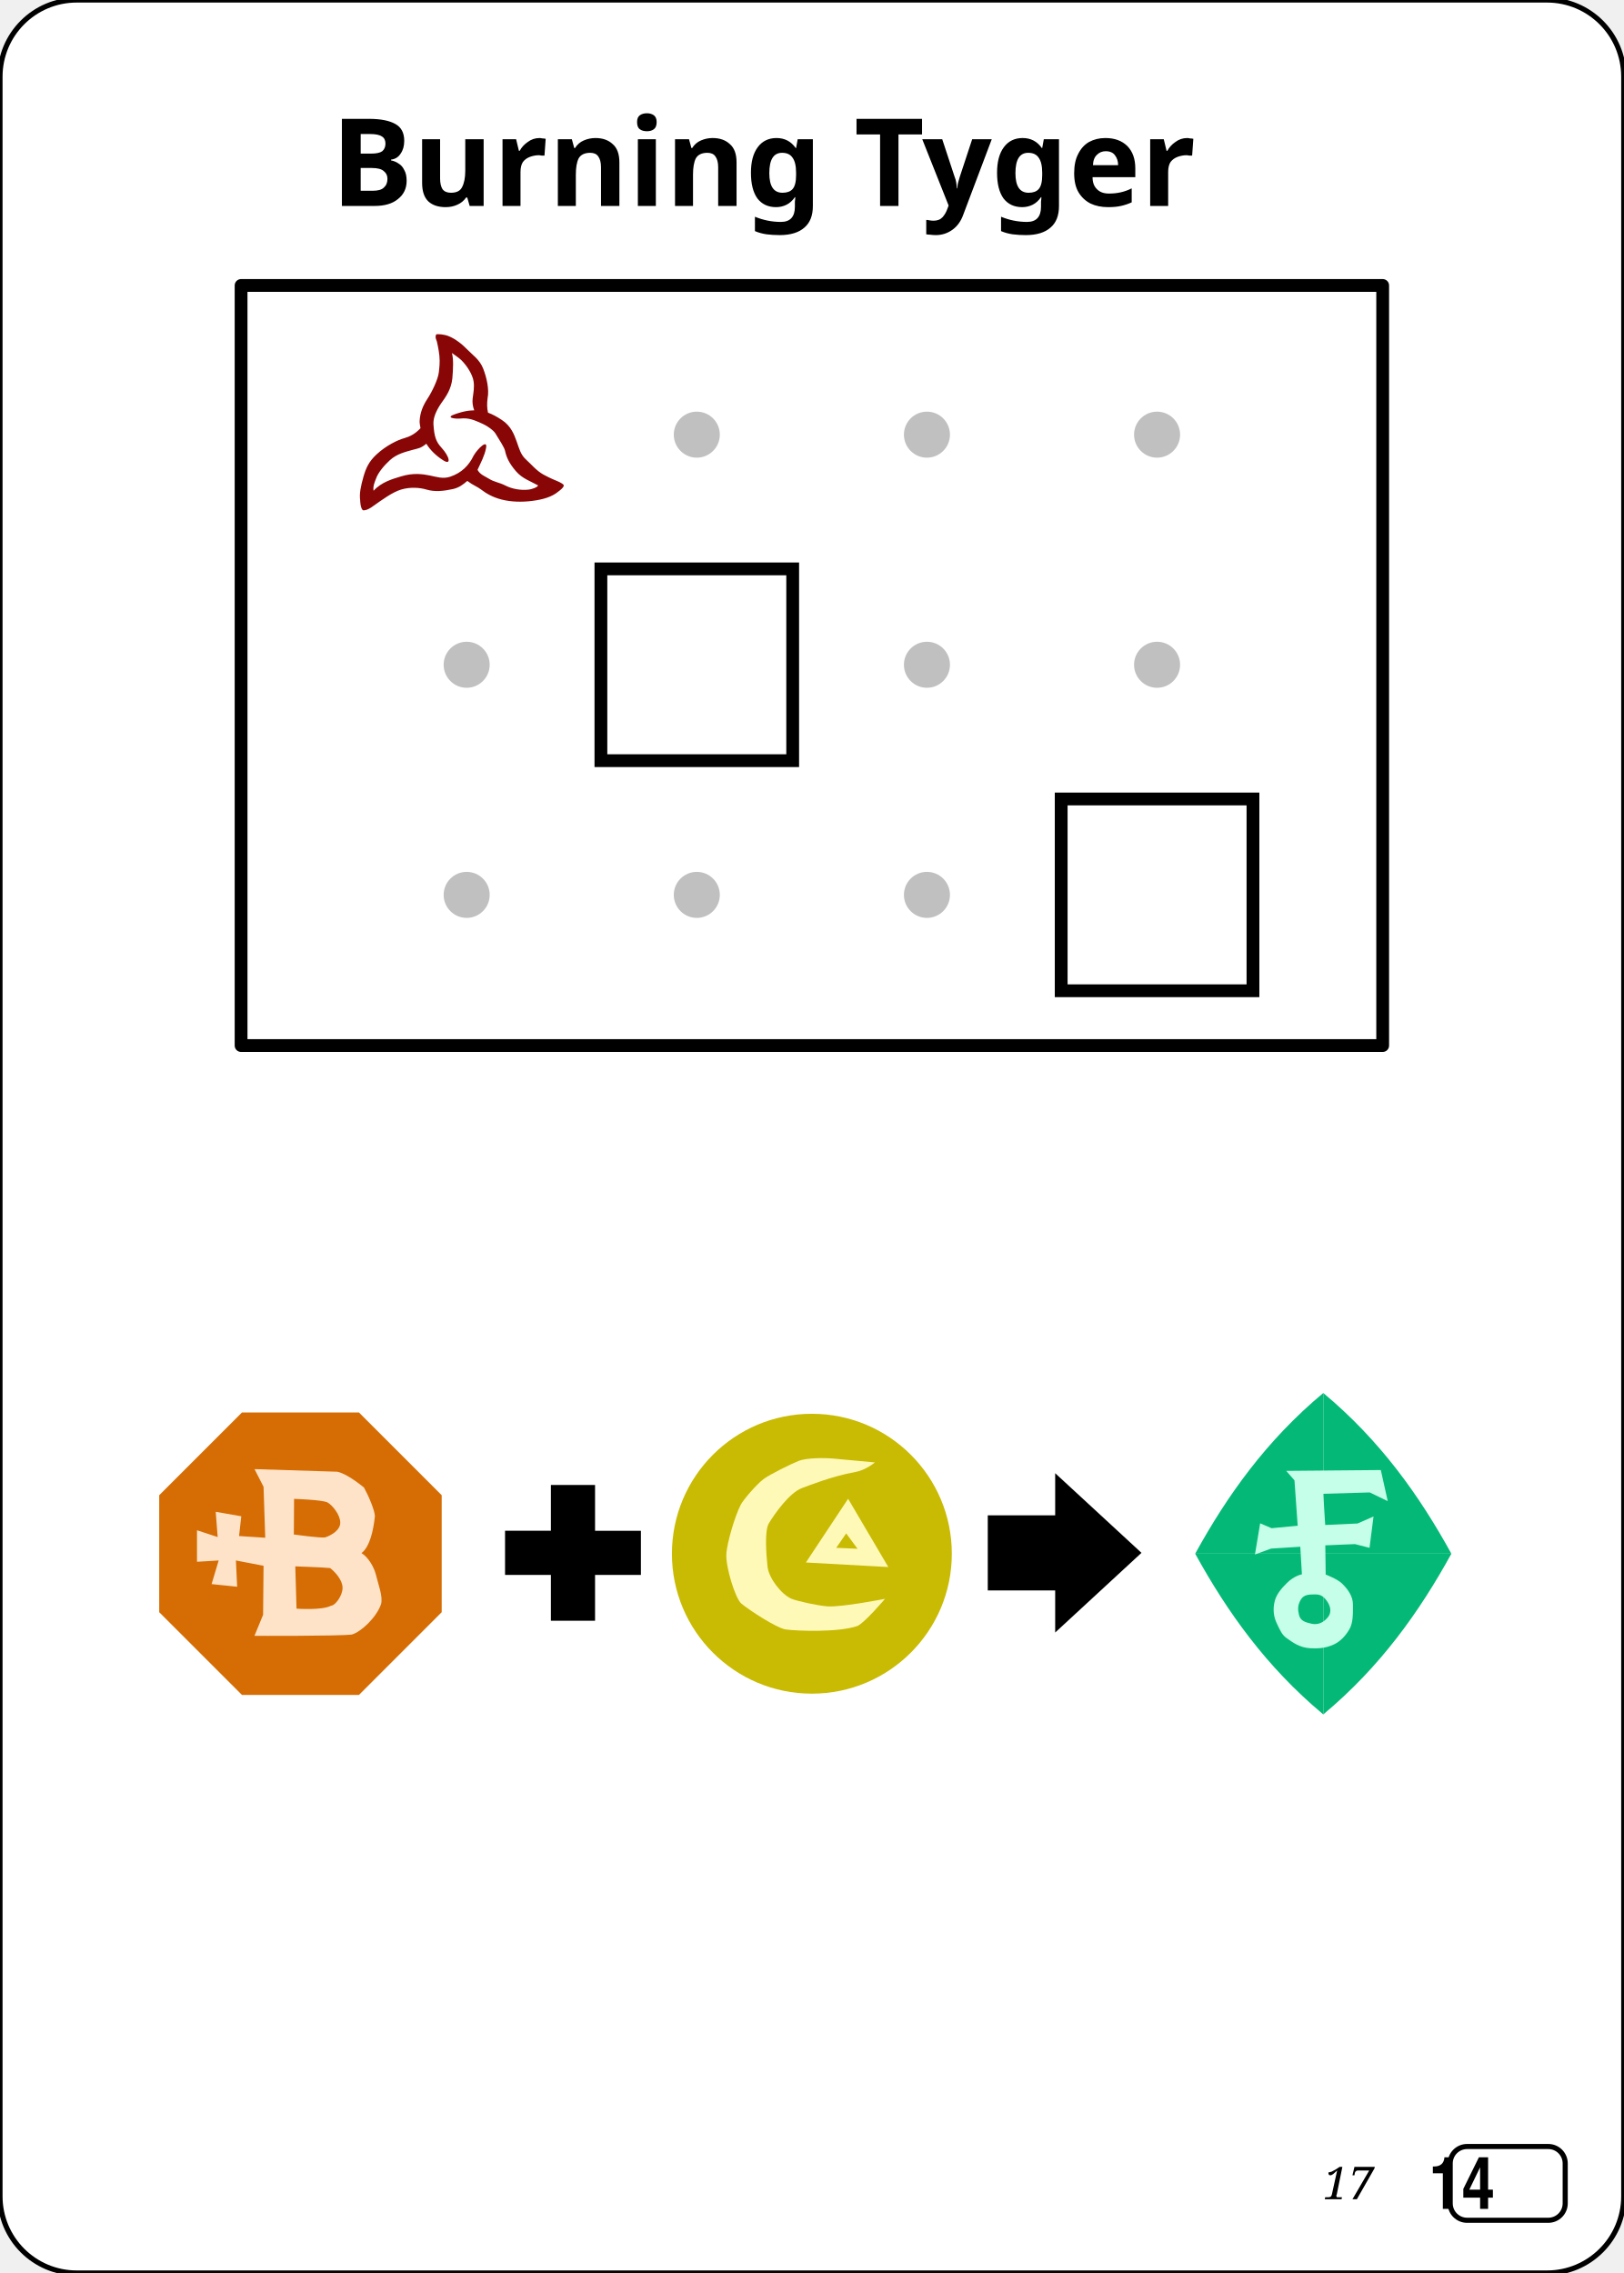
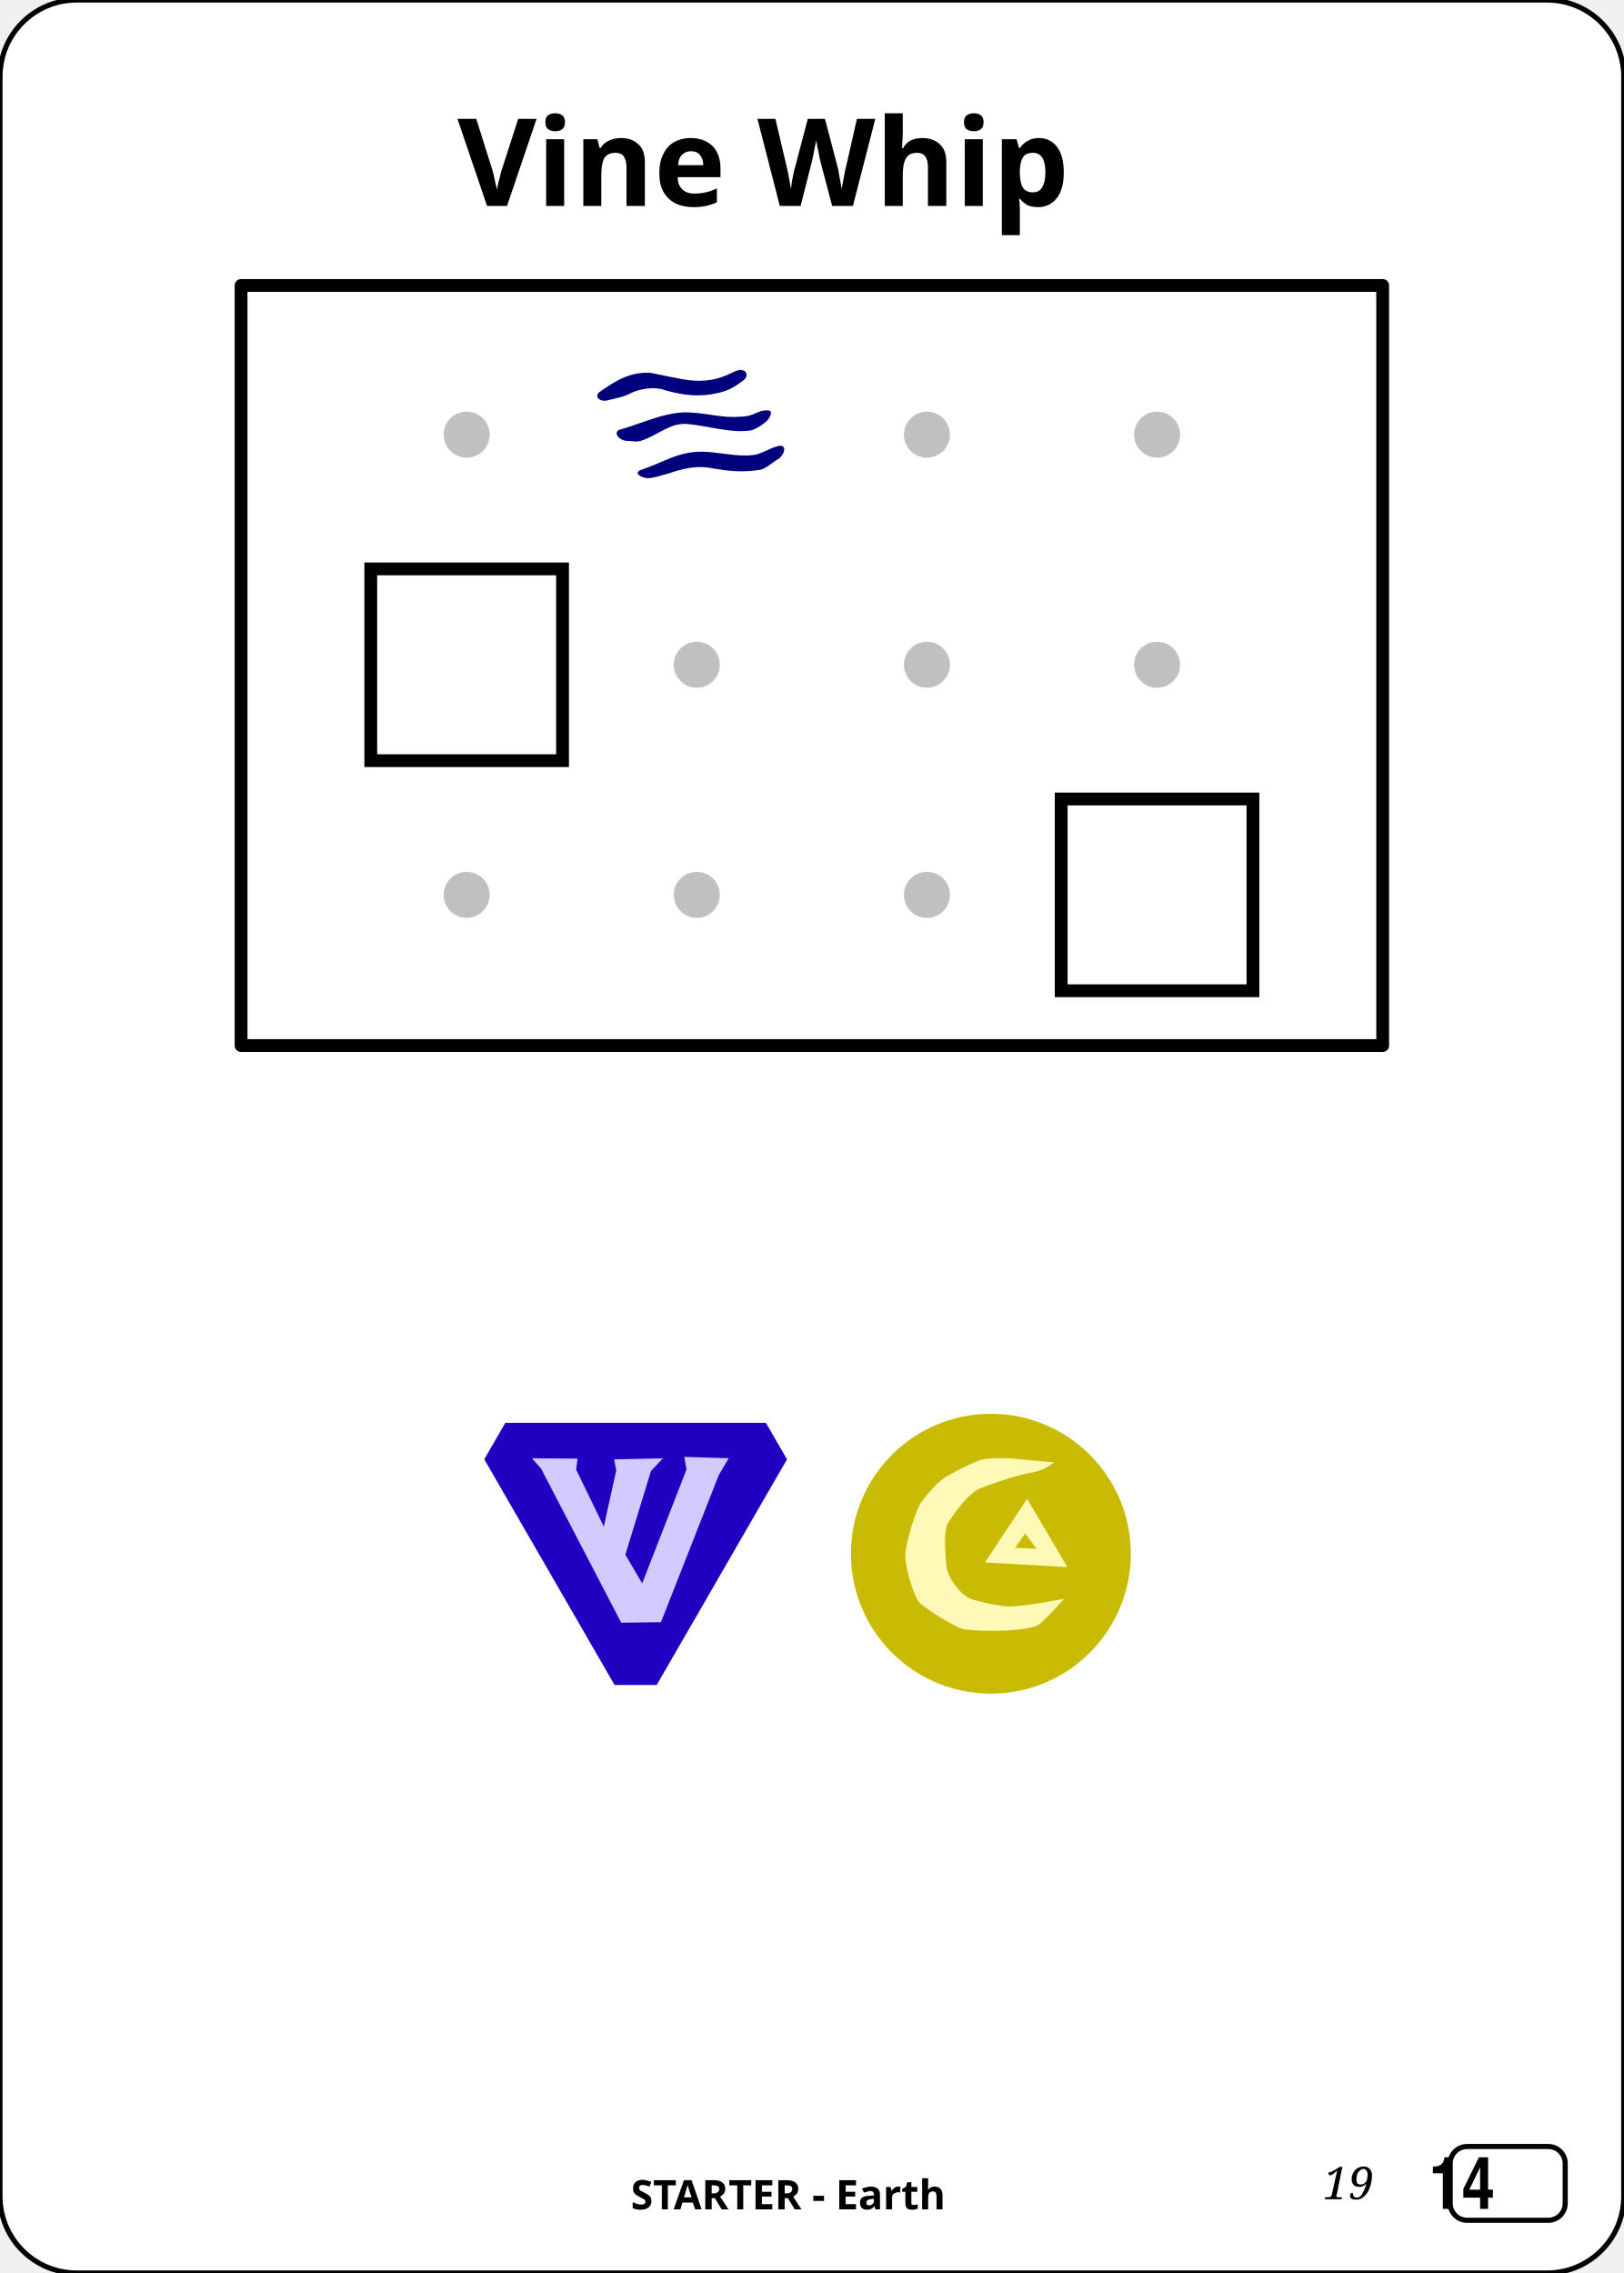
<svg xmlns="http://www.w3.org/2000/svg" xmlns:xlink="http://www.w3.org/1999/xlink" version="1.1" id="svg_root" width="63.5mm" height="88.9mm" viewBox="0 0 63.5 88.9">
  <defs />
  <g id="card00">
-     <rect id="rect1133" x="0" y="0" width="63.5" height="88.9" rx="3" ry="3" style="fill:#ffffff;stroke:none;stroke-width:0" />
+     <rect id="rect1119" x="0" y="0" width="63.5" height="88.9" rx="3" ry="3" style="fill:#ffffff;stroke:none;stroke-width:0" />
    <g id="masters" style="display:none">
      <path style="color:#000000;font-style:normal;font-variant:normal;font-weight:normal;font-stretch:normal;font-size:medium;line-height:normal;font-family:sans-serif;text-indent:0;text-align:start;text-decoration:none;text-decoration-line:none;text-decoration-style:solid;text-decoration-color:#000000;letter-spacing:normal;word-spacing:normal;text-transform:none;writing-mode:lr-tb;direction:ltr;baseline-shift:baseline;text-anchor:start;white-space:normal;clip-rule:nonzero;display:inline;overflow:visible;visibility:visible;opacity:1;isolation:auto;mix-blend-mode:normal;color-interpolation:sRGB;color-interpolation-filters:linearRGB;solid-color:#000000;solid-opacity:1;fill:#303030;fill-opacity:1;fill-rule:evenodd;stroke:none;stroke-width:0.584;stroke-linecap:round;stroke-linejoin:miter;stroke-miterlimit:4;stroke-dasharray:none;stroke-dashoffset:0;stroke-opacity:1;filter:url(#filter9446);color-rendering:auto;image-rendering:auto;shape-rendering:auto;text-rendering:auto;enable-background:accumulate" d="M 4.402,0.447 C 4.111,0.343 3.871,0.322 3.613,0.359 3.161,0.425 2.532,0.561 2.029,0.788 1.486,1.033 1.36,1.219 0.914,1.466 0.499,1.696 0.079,1.855 -0.251,2.205 c -0.165,0.174 -0.02,0.308 0.079,0.277 C 0.371,2.31 0.629,2.096 0.959,1.898 1.262,1.716 1.16,1.918 1.712,1.553 2.196,1.233 2.291,1.181 2.544,1.132 2.684,1.073 2.829,1.013 3.001,0.959 3.403,0.856 3.455,0.885 3.956,0.925 4.367,0.957 4.791,1.108 4.974,1.281 5.181,1.476 5.617,1.509 6.016,2.304 6.18,2.631 6.23,2.968 6.197,3.302 6.233,3.56 6.39,3.657 6.195,4.437 6.051,4.925 5.647,5.383 5.128,5.596 4.521,5.846 3.822,5.889 3.22,5.746 2.641,5.609 2.012,5.118 1.891,4.595 1.773,4.084 1.681,3.64 1.659,3.235 1.706,2.734 2.227,2.744 2.685,2.398 2.999,2.272 3.222,2.063 3.653,2.063 4.022,2.114 4.417,2.334 4.56,2.575 4.867,2.866 5.007,3.242 4.911,3.721 4.926,3.962 4.487,4.365 4.234,4.409 3.917,4.464 3.52,4.218 3.323,4.126 3.136,4.073 3.148,4 3.226,3.728 3.319,3.595 3.496,3.512 3.603,3.446 3.732,3.365 3.742,3.202 3.706,3.071 3.627,2.961 3.55,2.885 3.36,2.943 3.23,2.983 2.99,3.007 2.934,3.059 2.843,3.141 2.594,3.275 2.525,3.37 2.46,3.59 2.593,3.832 2.617,4.021 2.649,4.245 2.779,4.503 3.053,4.631 3.466,4.823 3.978,4.92 4.296,4.905 4.684,4.864 5.446,4.541 5.453,3.775 5.433,3.414 5.228,2.69 4.95,2.214 4.667,1.73 4.267,1.524 3.699,1.527 3.41,1.552 2.991,1.586 2.382,1.934 1.679,2.197 1.57,2.307 1.085,2.835 0.769,3.179 1.045,3.807 1.045,3.807 1.268,4.278 1.16,4.334 1.382,4.882 1.671,5.598 2.317,6.133 3.06,6.292 3.661,6.42 5.078,6.187 5.385,6.117 6.257,5.918 6.545,5.537 6.8,4.543 6.969,3.882 6.84,3.31 6.81,3.081 6.772,2.791 6.664,2.31 6.578,2.095 6.381,1.649 5.742,1.208 5.227,0.767 4.747,0.367 4.855,0.609 4.402,0.447 Z" id="element-air" />
      <path id="element-earth" style="color:#000000;font-style:normal;font-variant:normal;font-weight:normal;font-stretch:normal;font-size:medium;line-height:normal;font-family:sans-serif;text-indent:0;text-align:start;text-decoration:none;text-decoration-line:none;text-decoration-style:solid;text-decoration-color:#000000;letter-spacing:normal;word-spacing:normal;text-transform:none;writing-mode:lr-tb;direction:ltr;baseline-shift:baseline;text-anchor:start;white-space:normal;clip-rule:nonzero;display:inline;overflow:visible;visibility:visible;opacity:1;isolation:auto;mix-blend-mode:normal;color-interpolation:sRGB;color-interpolation-filters:linearRGB;solid-color:#000000;solid-opacity:1;fill:#004c00;fill-opacity:1;fill-rule:nonzero;stroke:none;stroke-width:0.584;stroke-linecap:round;stroke-linejoin:round;stroke-miterlimit:4;stroke-dasharray:none;stroke-dashoffset:0;stroke-opacity:1;color-rendering:auto;image-rendering:auto;shape-rendering:auto;text-rendering:auto;enable-background:accumulate" d="m 4.427,0.693 c -0.068,0.003 -0.132,0.027 -0.183,0.069 C 3.918,1.026 3.661,1.451 3.393,1.854 3.127,2.256 2.62,2.918 2.549,3.018 1.833,3.768 1.553,4.485 0.701,5.328 0.438,5.613 0.982,5.645 1.246,5.36 2.091,4.446 2.306,4.142 2.965,3.461 2.975,3.45 3.316,3.09 3.454,2.903 3.576,2.732 3.607,2.539 3.864,2.151 4.039,1.888 4.242,1.564 4.403,1.484 4.611,1.699 4.936,1.99 5.227,2.6 5.472,2.925 5.908,3.411 5.98,3.512 6.203,3.833 6.694,4.418 6.74,4.502 6.922,4.838 7,4.355 6.876,3.952 6.78,3.775 6.711,3.527 6.486,3.204 6.262,2.882 5.978,2.633 5.92,2.535 L 5.687,2.168 C 5.486,1.719 5.143,1.551 4.704,0.834 4.647,0.742 4.54,0.688 4.427,0.693 Z M 1.631,1.538 C 1.532,1.54 1.066,1.95 1.011,2.027 0.701,2.463 0.497,2.709 0.155,3.187 -0.069,3.501 0.347,3.572 0.571,3.259 0.832,2.894 1.435,2.252 1.626,2.189 c 0,0 0.628,0.453 0.836,0.565 C 2.813,2.944 3.217,2.746 2.864,2.56 2.911,2.585 2.559,2.323 2.418,2.151 2.219,1.919 1.873,1.623 1.631,1.538 Z m 3.59,2.352 c -0.229,0.011 -0.233,0.112 -0.113,0.295 0,0 0.457,0.774 0.616,1.258 C 5.926,5.776 6.564,5.718 6.358,5.289 6.113,4.778 5.498,4.03 5.498,4.03 5.441,3.938 5.334,3.884 5.22,3.889 Z M 4.465,4.06 C 4.299,4.062 4.165,4.217 4.168,4.373 L 4.081,5.802 C 4.075,6.183 4.663,5.887 4.657,5.506 4.617,5.197 4.739,4.539 4.465,4.06 Z M 3.438,3.87 C 3.2,4.021 2.914,4.532 2.733,5.085 2.593,5.438 3.16,5.634 3.3,5.281 3.372,4.824 3.621,4.24 3.621,4.24 3.696,4.06 3.645,3.877 3.438,3.87 Z" />
      <path style="color:#000000;font-style:normal;font-variant:normal;font-weight:normal;font-stretch:normal;font-size:medium;line-height:normal;font-family:sans-serif;text-indent:0;text-align:start;text-decoration:none;text-decoration-line:none;text-decoration-style:solid;text-decoration-color:#000000;letter-spacing:normal;word-spacing:normal;text-transform:none;writing-mode:lr-tb;direction:ltr;baseline-shift:baseline;text-anchor:start;white-space:normal;clip-rule:nonzero;display:inline;overflow:visible;visibility:visible;opacity:1;isolation:auto;mix-blend-mode:normal;color-interpolation:sRGB;color-interpolation-filters:linearRGB;solid-color:#000000;solid-opacity:1;fill:#860000;fill-opacity:0.975;fill-rule:evenodd;stroke:none;stroke-width:0.584;stroke-linecap:round;stroke-linejoin:miter;stroke-miterlimit:4;stroke-dasharray:none;stroke-dashoffset:0;stroke-opacity:1;filter:url(#filter9446);color-rendering:auto;image-rendering:auto;shape-rendering:auto;text-rendering:auto;enable-background:accumulate" d="m 2.571,-0.179 c -0.086,0.087 0.01,0.269 0.01,0.269 0,0 0.074,0.298 0.102,0.57 0.028,0.273 -0.005,0.5 -0.023,0.661 -0.029,0.259 -0.262,0.749 -0.441,1.021 -0.179,0.273 -0.295,0.549 -0.309,0.887 -0.003,0.069 0.023,0.202 0.034,0.268 -0.202,0.221 -0.421,0.33 -0.628,0.388 -0.278,0.078 -0.712,0.29 -1.087,0.635 -0.299,0.276 -0.418,0.531 -0.518,0.886 -0.1,0.355 -0.163,0.647 -0.126,0.907 0,0 0.004,0.305 0.105,0.393 0.137,0.027 0.343,-0.12 0.343,-0.12 0.426,-0.302 0.817,-0.587 1.151,-0.688 0.364,-0.111 0.748,-0.075 0.998,3.781e-4 0.327,0.099 0.682,0.055 1.025,-0.02 0.236,-0.051 0.395,-0.169 0.568,-0.319 0.232,0.177 0.373,0.211 0.538,0.336 0.203,0.154 0.438,0.297 0.798,0.391 0.377,0.098 0.808,0.106 1.208,0.054 0.4,-0.052 0.766,-0.15 1.026,-0.373 0,0 0.223,-0.155 0.202,-0.243 -0.05,-0.08 -0.272,-0.166 -0.272,-0.166 0,0 -0.246,-0.095 -0.523,-0.247 C 6.476,5.16 6.262,4.893 6.077,4.729 5.857,4.535 5.799,4.275 5.703,4.011 5.607,3.748 5.488,3.411 5.119,3.171 4.942,3.055 4.77,2.957 4.585,2.89 4.541,2.702 4.544,2.526 4.567,2.333 4.64,1.98 4.529,1.506 4.396,1.167 4.257,0.808 3.968,0.623 3.781,0.427 3.581,0.219 3.302,-0.008 3.019,-0.113 c 0,0 -0.175,-0.073 -0.448,-0.066 z m 0.601,0.735 c 0.067,0.052 0.27,0.181 0.371,0.281 0.236,0.234 0.434,0.568 0.476,0.817 0.04,0.242 -0.007,0.456 -0.035,0.683 -0.018,0.146 0.002,0.308 0.062,0.462 -0.048,0.003 -0.167,0.006 -0.217,0.014 -0.165,0.022 -0.339,0.067 -0.526,0.133 -0.388,0.127 -0.089,0.205 0.304,0.167 0.306,-0.016 0.594,0.137 0.783,0.221 0.155,0.069 0.407,0.242 0.484,0.368 0.149,0.245 0.348,0.544 0.377,0.678 0.052,0.242 0.148,0.475 0.423,0.797 0.248,0.291 0.565,0.389 0.869,0.558 C 6.517,5.818 6.271,5.886 6.194,5.897 5.866,5.94 5.513,5.868 5.273,5.744 5.012,5.61 4.836,5.61 4.616,5.471 4.472,5.38 4.276,5.316 4.175,5.126 4.308,4.835 4.452,4.57 4.505,4.286 4.589,3.906 4.193,4.28 4.022,4.57 3.841,4.954 3.547,5.248 3.105,5.395 2.819,5.49 2.574,5.401 2.308,5.347 2.042,5.294 1.671,5.234 1.189,5.381 0.858,5.482 0.423,5.598 0.109,5.945 0.074,5.765 0.166,5.582 0.195,5.495 0.29,5.208 0.564,4.918 0.745,4.751 1.021,4.497 1.365,4.421 1.651,4.341 1.862,4.282 1.952,4.287 2.172,4.105 2.333,4.365 2.56,4.579 2.83,4.752 3.162,4.966 3.084,4.606 2.765,4.259 2.556,4.032 2.481,3.834 2.451,3.341 2.436,3.089 2.561,2.814 2.733,2.553 2.955,2.245 3.143,1.974 3.19,1.551 3.218,1.217 3.244,0.786 3.172,0.556 Z" id="element-fire" />
      <path id="element-water" style="color:#000000;font-style:normal;font-variant:normal;font-weight:normal;font-stretch:normal;font-size:medium;line-height:normal;font-family:sans-serif;text-indent:0;text-align:start;text-decoration:none;text-decoration-line:none;text-decoration-style:solid;text-decoration-color:#000000;letter-spacing:normal;word-spacing:normal;text-transform:none;writing-mode:lr-tb;direction:ltr;baseline-shift:baseline;text-anchor:start;white-space:normal;clip-rule:nonzero;display:inline;overflow:visible;visibility:visible;opacity:1;isolation:auto;mix-blend-mode:normal;color-interpolation:sRGB;color-interpolation-filters:linearRGB;solid-color:#000000;solid-opacity:1;fill:#00007e;fill-opacity:1;fill-rule:evenodd;stroke:none;stroke-width:0.584;stroke-linecap:round;stroke-linejoin:miter;stroke-miterlimit:4;stroke-dasharray:none;stroke-dashoffset:0;stroke-opacity:1;color-rendering:auto;image-rendering:auto;shape-rendering:auto;text-rendering:auto;enable-background:accumulate" d="M 7.007,4.184 C 6.697,4.216 6.261,4.529 5.944,4.546 5.354,4.626 4.606,4.434 4.015,4.417 3.015,4.392 2.458,4.839 1.531,5.142 1.296,5.258 1.538,5.416 1.8,5.451 2.015,5.469 2.359,5.338 2.563,5.292 3.117,5.108 3.607,4.962 4.199,5.038 4.981,5.175 5.485,5.242 6.252,5.121 6.502,5.049 6.742,4.801 6.968,4.684 7.171,4.518 7.277,4.176 7.007,4.184 Z M 6.506,2.801 C 6.086,2.791 6.034,3.038 5.447,3.047 4.73,3.103 4.254,2.925 3.541,2.886 2.598,2.801 1.565,3.334 0.705,3.565 0.478,3.694 0.722,3.97 0.986,3.992 1.222,3.991 1.299,4.044 1.528,4.002 2.239,3.789 2.695,3.252 3.431,3.338 4.173,3.406 5.174,3.724 5.917,3.572 6.153,3.478 6.366,3.341 6.534,3.168 6.654,2.987 6.734,2.795 6.506,2.801 Z M 5.427,1.22 C 5.224,1.251 5.001,1.409 4.805,1.466 4.201,1.707 3.589,1.676 2.95,1.534 2.665,1.486 2.234,1.384 1.951,1.334 1.165,1.27 0.54,1.658 -0.063,2.088 -0.256,2.258 -0.066,2.453 0.197,2.422 0.502,2.338 0.878,2.295 1.178,2.121 1.557,1.946 2.114,1.859 2.526,2.017 3.227,2.213 3.866,2.292 4.587,2.118 5.009,2.028 5.277,1.855 5.614,1.595 5.782,1.418 5.68,1.201 5.427,1.22 Z" />
      <g id="a-master" style="display:inline">
-         <path style="display:inline;fill:#d20909;fill-opacity:1;fill-rule:evenodd;stroke-width:0.265" id="path32-4" d="m -292.057,84.746 -16.205,9.356 -16.205,-9.356 0,-18.712 16.205,-9.356 16.205,9.356 z" transform="matrix(0,0.3175,-0.3175,0,55.68632,158.6405)" />
-         <path id="path12743x" style="fill:#fdc7c7;fill-opacity:1;stroke:none;stroke-width:1.578;stroke-linecap:round;stroke-linejoin:round;stroke-dasharray:none;stroke-dashoffset:0;stroke-opacity:0.791" d="m 28.474,57.348 -0.113,1.067 0.694,-0.114 1.561,0.035 -1.893,4.856 -0.405,0.518 1.52,0.137 0.112,-0.438 0.477,-0.953 2.523,-0.031 0.441,0.838 -0.069,0.508 1.852,-0.067 -0.292,-0.455 -1.887,-4.908 1.353,0.069 0.607,0.237 0.322,-1.393 -0.659,0.15 -5.519,-0.032 z m 3.315,1.576 0.89,2.337 -1.835,0.015 z" />
-       </g>
-       <g id="b-master" style="display:inline">
-         <path style="fill:#d56d04;fill-opacity:1;fill-rule:evenodd;stroke-width:0.265" id="path32" d="m -257.211,10.785 -15.804,-6.546 -6.546,-15.804 6.546,-15.804 15.804,-6.546 15.804,6.546 6.546,15.804 -6.546,15.804 z" transform="matrix(0.2471374,-0.1023677,0.1023677,0.2471374,96.50025,37.29569)" />
-         <path id="path12959x" style="fill:#fee3c8;fill-opacity:1;stroke:none;stroke-width:1.616;stroke-linecap:round;stroke-linejoin:round;stroke-dasharray:none;stroke-dashoffset:0;stroke-opacity:0.791" d="m 29.953,57.459 0.354,0.691 0.066,1.993 -1.024,-0.066 0.087,-0.773 -1,-0.176 0.077,0.988 -0.809,-0.265 v 1.232 l 0.848,-0.051 -0.277,0.924 0.999,0.103 -0.048,-1.027 1.081,0.208 -0.018,1.917 -0.338,0.823 c 0,0 3.299,0.013 3.806,-0.051 0.358,-0.097 0.963,-0.666 1.142,-1.181 0.09,-0.29 -0.112,-0.793 -0.19,-1.13 -0.073,-0.314 -0.302,-0.712 -0.571,-0.873 0.328,-0.258 0.464,-0.89 0.523,-1.438 0,-0.225 -0.249,-0.808 -0.428,-1.13 -0.239,-0.193 -0.718,-0.552 -1.047,-0.616 z m 2.849,1.3 c 0.192,0.104 0.505,0.483 0.505,0.795 0,0.297 -0.361,0.502 -0.595,0.576 -0.192,0.03 -1.221,-0.113 -1.221,-0.113 l 0.009,-1.394 c 0,0 1.068,0.032 1.301,0.136 z m 0.109,2.57 c 0.209,0.161 0.486,0.48 0.486,0.77 0,0.322 -0.297,0.701 -0.446,0.701 -0.358,0.193 -1.355,0.116 -1.355,0.116 l -0.048,-1.653 c 0,0 1.064,0.034 1.363,0.066 z" />
+         <path style="display:inline;fill:#08e0b8;fill-opacity:1;fill-rule:evenodd;stroke-width:0.265" id="path32-4" d="m -292.057,84.746 -16.205,9.356 -16.205,-9.356 0,-18.712 16.205,-9.356 16.205,9.356 z" transform="matrix(0,0.3175,-0.3175,0,55.68632,158.6405)" />
+         <path id="path12743x" style="fill:#d1fdf5;fill-opacity:1;stroke:none;stroke-width:1.578;stroke-linecap:round;stroke-linejoin:round;stroke-dasharray:none;stroke-dashoffset:0;stroke-opacity:0.791" d="m 28.474,57.348 -0.113,1.067 0.694,-0.114 1.561,0.035 -1.893,4.856 -0.405,0.518 1.52,0.137 0.112,-0.438 0.477,-0.953 2.523,-0.031 0.441,0.838 -0.069,0.508 1.852,-0.067 -0.292,-0.455 -1.887,-4.908 1.353,0.069 0.607,0.237 0.322,-1.393 -0.659,0.15 -5.519,-0.032 z m 3.315,1.576 0.89,2.337 -1.835,0.015 z" />
      </g>
      <g id="c-master" style="display:inline">
        <circle style="fill:#c9bb04;fill-opacity:1;stroke:none;stroke-width:0.3;stroke-dasharray:0.3, 0.3" id="path33" cx="31.75" cy="60.768" r="5.473" />
        <path id="path12967x" style="fill:#fef9b7;fill-opacity:1;stroke:none;stroke-width:1.555;stroke-linecap:round;stroke-linejoin:round;stroke-dasharray:none;stroke-dashoffset:0;stroke-opacity:0.791" d="m 32.627,57.05 c -0.384,-0.036 -1.079,-0.036 -1.391,0.087 -0.28,0.111 -1.134,0.528 -1.377,0.713 -0.28,0.213 -0.791,0.808 -0.892,1.006 -0.243,0.477 -0.53,1.486 -0.56,1.898 -0.039,0.536 0.356,1.77 0.581,1.96 0.312,0.264 1.397,0.969 1.742,1.016 0.452,0.062 2.049,0.121 2.793,-0.133 0.259,-0.089 1.088,-1.065 1.088,-1.065 0,0 -1.702,0.336 -2.255,0.295 -0.37,-0.028 -1.189,-0.205 -1.409,-0.3 -0.384,-0.166 -0.885,-0.802 -0.932,-1.257 -0.049,-0.48 -0.122,-1.401 0.053,-1.691 0.227,-0.376 0.806,-1.196 1.291,-1.377 0.275,-0.103 1.207,-0.473 2.067,-0.624 0.433,-0.076 0.789,-0.38 0.789,-0.38 z m 0.54,1.569 -1.65,2.492 3.222,0.178 z m -0.075,1.355 0.445,0.601 -0.835,-0.037 z" />
      </g>
-       <g id="d-master" style="display:inline">
-         <path id="rect33" style="fill:#9bc904;fill-opacity:1;stroke:none;stroke-width:0.3;stroke-dasharray:0.3, 0.3" d="m 28.511,55.943 -1.586,1.586 v 6.478 l 1.586,1.586 h 6.478 l 1.586,-1.586 v -6.478 l -1.586,-1.586 z" />
-         <path id="path13132x" style="fill:#f0fec2;fill-opacity:1;stroke:none;stroke-width:1.6;stroke-linecap:round;stroke-linejoin:round;stroke-dasharray:none;stroke-dashoffset:0;stroke-opacity:0.791" d="m 28.975,57.352 v 1.266 l 0.433,-0.2 0.649,0.159 0.051,1.263 h -1.144 l -0.51,-0.242 v 1.511 l 0.433,-0.215 1.208,0.054 v 1.632 l -0.734,0.058 -0.572,-0.262 v 1.47 l 0.538,-0.097 c 0,0 3.279,0.206 3.508,0.179 0.465,-0.055 1.304,-0.364 1.62,-0.531 0.377,-0.2 0.966,-1.056 1.157,-1.633 0.079,-0.237 0.029,-1.419 -0.077,-1.756 -0.202,-0.641 -0.937,-1.38 -1.119,-1.633 -0.184,-0.256 -1.176,-0.743 -1.466,-0.817 -0.267,-0.068 -3.529,-0.029 -3.529,-0.029 z m 5.217,3.918 c 0,0 -0.081,0.466 -0.2,0.655 -0.151,0.241 -0.594,0.633 -1.003,0.735 -0.572,0.143 -1.63,0.153 -1.63,0.153 l 0.02,-1.726 1.579,0.074 -0.09,-1.208 -1.442,-0.012 -0.068,-1.366 c 0,0 1.265,0.21 1.592,0.247 0.211,0.024 0.772,0.409 0.964,0.612 0.135,0.142 0.315,0.772 0.315,0.772" />
-       </g>
      <g id="e-master" style="display:inline">
        <ellipse style="fill:#14c604;fill-opacity:1;stroke:none;stroke-width:0.3;stroke-dasharray:0.3, 0.3" id="path43" cx="31.75" cy="60.768" rx="4.534" ry="5.632" />
        <path style="fill:#c9fec5;fill-opacity:1;stroke:none;stroke-width:1.695;stroke-linecap:round;stroke-linejoin:round;stroke-dasharray:none;stroke-dashoffset:0;stroke-opacity:0.791" d="m 30.224,57.492 3.729,-0.037 0.486,1.553 -0.807,-0.364 -1.841,-0.056 0.098,1.418 1.416,-0.018 0.517,-0.182 0.397,1.63 -0.725,-0.172 -1.694,-0.033 0.046,1.629 1.734,-0.036 0.971,-0.341 -0.598,1.405 -3.579,0.097 0.268,-0.51 -0.167,-2.259 -1.297,0.085 -0.61,0.184 0.224,-1.553 0.573,0.214 1.145,-0.1 -0.017,-1.978 z" id="path12741x" />
      </g>
-       <g id="f-master">
+       <g id="f-master" style="display:inline">
        <use x="0" y="0" xlink:href="#g41" id="use41" transform="matrix(1.2,0,0,1.2,102.0932,-15.02783)" style="display:inline" />
-         <path id="path12748x" style="fill:#c5fee9;fill-opacity:1;stroke:none;stroke-width:1.499;stroke-linecap:round;stroke-linejoin:round;stroke-dasharray:none;stroke-dashoffset:0;stroke-opacity:0.791" d="m 34,57.495 -3.7,0.033 0.323,0.369 0.126,1.777 -1.019,0.096 -0.449,-0.191 -0.203,1.219 0.63,-0.231 1.143,-0.072 0.063,1.079 c 0,0 -0.289,0.046 -0.586,0.338 -0.23,0.227 -0.408,0.45 -0.473,0.694 -0.095,0.356 -0.03,0.651 0.062,0.853 0.152,0.334 0.229,0.488 0.396,0.607 0.229,0.164 0.507,0.375 0.923,0.398 0.255,0.014 0.589,0.016 0.942,-0.154 0.243,-0.117 0.451,-0.334 0.602,-0.604 0.132,-0.237 0.133,-0.561 0.13,-0.952 -0.002,-0.328 -0.201,-0.606 -0.445,-0.837 -0.17,-0.161 -0.621,-0.334 -0.621,-0.334 l -0.015,-1.143 1.159,-0.048 0.57,0.145 0.157,-1.225 -0.626,0.274 -1.264,0.058 -0.076,-1.22 1.818,-0.053 0.704,0.341 z m -2.123,5.103 c 0.133,0.176 0.231,0.435 0.05,0.658 -0.172,0.211 -0.394,0.306 -0.64,0.249 -0.237,-0.054 -0.431,-0.109 -0.487,-0.345 -0.054,-0.227 -0.049,-0.383 0.066,-0.587 0.122,-0.215 0.338,-0.208 0.515,-0.213 0.228,-0.007 0.343,0.035 0.496,0.238 z" />
+         <path id="path12748x" style="fill:#fed4c9;fill-opacity:1;stroke:none;stroke-width:1.499;stroke-linecap:round;stroke-linejoin:round;stroke-dasharray:none;stroke-dashoffset:0;stroke-opacity:0.791" d="m 34,57.495 -3.7,0.033 0.323,0.369 0.126,1.777 -1.019,0.096 -0.449,-0.191 -0.203,1.219 0.63,-0.231 1.143,-0.072 0.063,1.079 c 0,0 -0.289,0.046 -0.586,0.338 -0.23,0.227 -0.408,0.45 -0.473,0.694 -0.095,0.356 -0.03,0.651 0.062,0.853 0.152,0.334 0.229,0.488 0.396,0.607 0.229,0.164 0.507,0.375 0.923,0.398 0.255,0.014 0.589,0.016 0.942,-0.154 0.243,-0.117 0.451,-0.334 0.602,-0.604 0.132,-0.237 0.133,-0.561 0.13,-0.952 -0.002,-0.328 -0.201,-0.606 -0.445,-0.837 -0.17,-0.161 -0.621,-0.334 -0.621,-0.334 l -0.015,-1.143 1.159,-0.048 0.57,0.145 0.157,-1.225 -0.626,0.274 -1.264,0.058 -0.076,-1.22 1.818,-0.053 0.704,0.341 z m -2.123,5.103 c 0.133,0.176 0.231,0.435 0.05,0.658 -0.172,0.211 -0.394,0.306 -0.64,0.249 -0.237,-0.054 -0.431,-0.109 -0.487,-0.345 -0.054,-0.227 -0.049,-0.383 0.066,-0.587 0.122,-0.215 0.338,-0.208 0.515,-0.213 0.228,-0.007 0.343,0.035 0.496,0.238 z" />
      </g>
-       <g id="g-master">
+       <g id="g-master" style="display:inline">
        <path id="rect33-87" style="display:inline;fill:#04b1ab;fill-opacity:1;stroke:none;stroke-width:0.3;stroke-dasharray:0.3, 0.3" d="m 29.146,55.308 -1.586,1.586 v 7.748 l 1.586,1.586 h 5.208 l 1.586,-1.586 v -7.748 l -1.586,-1.586 z" />
        <path style="fill:#d2fefc;fill-opacity:1;stroke:none;stroke-width:1.555;stroke-linecap:round;stroke-linejoin:round;stroke-dasharray:none;stroke-dashoffset:0;stroke-opacity:0.791" d="m 33.39,58.422 -0.174,-1.285 c 0,0 -1.454,-0.18 -2.118,0.1 -0.577,0.243 -1.11,0.632 -1.517,1.108 -0.435,0.507 -0.628,0.74 -0.73,1.4 -0.074,0.485 -0.13,1.107 0.089,1.545 0.219,0.439 0.485,0.766 0.887,1.048 0.394,0.275 0.999,0.232 1.478,0.254 0.288,0.014 1.005,-0.151 1.005,-0.151 l -0.043,0.653 -1.287,0.102 -0.15,0.89 1.398,-0.087 -0.122,0.839 1.223,-0.009 0.122,-0.893 1.276,-0.083 0.124,-0.838 -1.39,0.066 c 0,0 0.073,-0.825 0.091,-1.247 0.016,-0.376 0.003,-1.238 0.003,-1.238 l 1.039,-0.017 0.097,-0.748 -1.147,0.035 -0.004,-0.609 -0.914,0.047 -0.045,0.522 -0.782,0.075 -0.149,0.783 0.875,-0.047 -0.082,0.89 c 0,0 -0.82,0.108 -1.219,0.088 -0.523,-0.026 -1.162,-0.404 -1.272,-1.138 -0.088,-0.584 0.416,-1.359 0.853,-1.757 0.448,-0.408 1.172,-0.66 1.776,-0.549 0.267,0.049 0.811,0.254 0.811,0.254 z" id="path12894x" />
      </g>
-       <g id="h-master">
-         <ellipse style="display:inline;fill:#0499d5;fill-opacity:1;stroke:none;stroke-width:0.3;stroke-dasharray:0.3, 0.3" id="path43-5" cx="31.75" cy="60.768" rx="4.944" ry="5.632" />
-         <path id="path12980x" style="fill:#cbeffe;fill-opacity:1;stroke:none;stroke-width:1.555;stroke-linecap:round;stroke-linejoin:round;stroke-dasharray:none;stroke-dashoffset:0;stroke-opacity:0.791" d="m 30.798,56.863 -1.492,0.045 0.179,0.284 -0.029,0.548 -1.245,0.203 -0.225,0.74 1.429,-0.23 -0.056,4.336 -0.205,0.402 1.588,0.073 -0.188,-0.489 0.034,-2.097 c 0,0 0.437,-0.331 0.741,-0.423 0.342,-0.104 0.807,-0.122 1.072,0.132 0.259,0.249 0.414,0.776 0.31,1.29 -0.057,0.282 -0.254,0.999 -0.028,1.631 0.131,0.366 0.527,0.724 0.954,0.898 0.358,0.145 0.757,0.034 1.281,-0.171 -0.342,-0.091 -0.6,-0.262 -0.811,-0.438 -0.546,-0.453 -0.432,-1.057 -0.274,-1.938 0.1,-0.555 0.057,-1.284 -0.19,-1.663 -0.388,-0.596 -1.173,-1.001 -1.625,-1.031 -0.424,-0.028 -1.333,0.423 -1.333,0.423 l 0.053,-1.14 1.236,-0.191 0.139,-0.77 -1.445,0.215 -0.017,-0.377 z" />
+       <g id="w-master" style="display:inline">
+         <path id="path42" style="fill:#2000c1;fill-opacity:1;fill-rule:evenodd;stroke-width:0.133" d="m 26.762,55.648 -0.824,1.428 5.096,8.825 h 1.648 l 5.096,-8.825 -0.825,-1.428 z" />
+         <path style="fill:#d3cbff;fill-opacity:1;stroke:none;stroke-width:1.585;stroke-linecap:round;stroke-linejoin:round;stroke-dasharray:none;stroke-dashoffset:0;stroke-opacity:0.791" d="m 27.805,57.038 0.354,0.4 3.134,6.028 1.555,-0.019 2.264,-5.759 0.386,-0.655 -1.735,-0.051 0.084,0.493 -1.732,4.453 -0.659,-1.121 1.002,-3.275 0.465,-0.494 -1.906,0.039 0.082,0.43 -0.485,2.201 -1.082,-2.227 0.055,-0.433 z" id="path12957x" />
      </g>
-       <g id="m-master">
-         <path style="fill:#0455e1;fill-opacity:1;fill-rule:evenodd;stroke-width:0.265" id="path35" d="m -181.664,39.376 15.102,7.273 3.73,16.341 -10.451,13.105 -16.762,0 -10.451,-13.105 3.73,-16.341 z" transform="matrix(-0.3045371,0,0,-0.3045371,-23.57347,78.42681)" />
-         <path style="fill:#d7e5fe;fill-opacity:1;stroke:none;stroke-width:1.473;stroke-linecap:round;stroke-linejoin:round;stroke-dasharray:none;stroke-dashoffset:0;stroke-opacity:0.791" d="m 27.636,63.401 0.246,-0.492 1.415,-5.446 -0.056,-0.395 1.244,0.088 1.14,2.761 1.237,-2.918 1.458,0.044 -0.088,0.48 1.403,5.318 0.303,0.558 -1.579,0.024 0.033,-0.502 -1.219,-3.544 -0.96,1.87 0.969,1.794 0.336,0.396 h -1.396 l 0.021,-0.328 -0.578,-0.862 -0.463,0.813 0.004,0.395 h -1.236 l 0.234,-0.308 0.794,-1.928 -0.904,-1.747 -1.127,3.519 0.049,0.461 z" id="path12898x" />
-       </g>
-       <g id="r-master">
-         <path style="fill:#2000c1;fill-opacity:1;fill-rule:evenodd;stroke-width:0.265" id="path36" d="m -148.953,83.866 19.216,13.961 -7.34,22.59 -23.752,0 -7.34,-22.59 z" transform="matrix(0.297382,0,0,0.297382,76.04608,29.87525)" />
-         <path id="path12900x" style="fill:#dad2ff;fill-opacity:1;stroke:none;stroke-width:1.598;stroke-linecap:round;stroke-linejoin:round;stroke-dasharray:none;stroke-dashoffset:0;stroke-opacity:0.791" d="m 29.174,57.643 0.427,0.608 -0.09,1.102 -1.32,0.164 -0.254,1.039 1.594,-0.104 0.04,2.961 -0.211,0.602 1.681,0.03 -0.171,-0.63 0.038,-1.341 1.506,0.103 0.489,1.446 -0.106,0.513 1.705,-0.067 -0.555,-0.689 -0.451,-1.432 c 0,0 0.442,-0.523 0.67,-0.85 0.139,-0.198 0.201,-0.722 0.216,-1.011 l 0.995,-0.098 0.319,-1.055 -1.453,0.096 C 34.045,58.547 33.279,57.864 32.899,57.751 32.574,57.654 29.174,57.643 29.174,57.643 Z m 3.32,1.105 c 0.181,0.033 0.332,0.262 0.332,0.374 l -1.827,0.121 -0.067,-0.453 c 0,0 1.202,-0.106 1.562,-0.041 z m 0.662,1.41 c 0,0 -6.24e-4,0.358 -0.218,0.541 -0.169,0.142 -0.474,0.338 -0.671,0.352 -0.259,0.018 -1.269,8.21e-4 -1.269,8.21e-4 l -0.004,-0.844 z" />
-       </g>
-       <g id="w-master">
-         <path id="path42" style="fill:#9100e0;fill-opacity:1;fill-rule:evenodd;stroke-width:0.133" d="m 26.762,55.648 -0.824,1.428 5.096,8.825 h 1.648 l 5.096,-8.825 -0.825,-1.428 z" />
-         <path style="fill:#eeceff;fill-opacity:1;stroke:none;stroke-width:1.585;stroke-linecap:round;stroke-linejoin:round;stroke-dasharray:none;stroke-dashoffset:0;stroke-opacity:0.791" d="m 27.805,57.038 0.354,0.4 3.134,6.028 1.555,-0.019 2.264,-5.759 0.386,-0.655 -1.735,-0.051 0.084,0.493 -1.732,4.453 -0.659,-1.121 1.002,-3.275 0.465,-0.494 -1.906,0.039 0.082,0.43 -0.485,2.201 -1.082,-2.227 0.055,-0.433 z" id="path12957x" />
-       </g>
-       <g id="y-master">
+       <g id="y-master" style="display:inline">
        <path style="display:inline;fill:#b500a6;fill-opacity:1;fill-rule:evenodd;stroke-width:0.265" id="path36-4" d="m -148.953,83.866 19.216,13.961 -7.34,22.59 -23.752,0 -7.34,-22.59 z" transform="matrix(-0.2922684,0,0,-0.2922684,-11.78439,90.76079)" />
        <path style="fill:#ffc8fa;fill-opacity:1;stroke:none;stroke-width:1.599;stroke-linecap:round;stroke-linejoin:round;stroke-dasharray:none;stroke-dashoffset:0;stroke-opacity:0.791" d="m 28.446,57.406 1.484,0.016 1.392,1.76 -0.105,-1.283 -0.29,-0.553 1.721,0.053 -0.338,0.605 -0.007,1.218 1.531,-1.11 -0.349,-0.511 1.871,-0.132 -0.624,1.977 -0.318,-0.479 -2.079,1.743 -0.008,2.395 0.216,0.648 -1.554,-0.045 0.234,-0.776 -0.006,-2.12 -2.239,-2.907 z" id="path12896x" />
-       </g>
-       <g id="z-master">
-         <path id="rect33-8" style="display:inline;fill:#c60049;fill-opacity:1;stroke:none;stroke-width:0.3;stroke-dasharray:0.3, 0.3" d="m 28.511,55.943 -1.586,1.586 v 6.478 l 1.586,1.586 h 6.478 l 1.586,-1.586 v -6.478 l -1.586,-1.586 z" />
-         <path id="path12975x" style="fill:#ffe1ec;fill-opacity:1;stroke:none;stroke-width:1.64;stroke-linecap:round;stroke-linejoin:round;stroke-dasharray:none;stroke-dashoffset:0;stroke-opacity:0.791" d="m 28.356,57.27 -0.135,1.822 0.84,-0.509 2.465,-0.091 -3.093,5.345 c 0,0 1.41,-0.061 1.88,-0.099 0.328,-0.027 1.47,0.525 1.47,0.525 l -0.623,0.692 0.923,0.086 0.5,-0.543 0.758,0.108 c 0.572,0.082 1.549,-0.393 1.864,-0.666 0.204,-0.177 0.539,-1.416 0.539,-1.416 0,0 -0.758,0.651 -1.018,0.839 -0.184,0.133 -0.528,0.184 -0.778,0.224 -0.153,0.024 -0.711,-0.13 -0.711,-0.13 l 0.797,-1.16 -0.803,0.036 -0.696,0.815 c 0,0 -0.88,-0.731 -1.794,-0.688 l 2.955,-5.076 z" />
      </g>
      <g id="sym-master-extra">
        <g id="g41" style="display:inline" transform="translate(15.55363,13.71286)">
          <use x="0" y="0" xlink:href="#rect35-7" id="use38" transform="matrix(-1,0,0,1,-148.346,2.0666667e-7)" />
          <use x="0" y="0" xlink:href="#rect35-7" id="use39" transform="rotate(180,-74.17299,49.44995)" />
-           <path id="rect35-7" style="display:inline;fill:#04b977;fill-opacity:1;stroke-width:0.223;stroke-dasharray:0.223, 0.223" d="m -74.173,44.212 v 5.237 h 4.174 c -1.042,-1.895 -2.319,-3.69 -4.174,-5.237 z" />
+           <path id="rect35-7" style="display:inline;fill:#e33505;fill-opacity:1;stroke-width:0.223;stroke-dasharray:0.223, 0.223" d="m -74.173,44.212 v 5.237 h 4.174 c -1.042,-1.895 -2.319,-3.69 -4.174,-5.237 z" />
          <use x="0" y="0" xlink:href="#rect35-7" id="use40" transform="matrix(1,0,0,-1,-3e-8,98.89991)" />
        </g>
      </g>
    </g>
-     <rect id="card-border" x="0" y="0" width="63.5" height="88.9" rx="3" ry="3" style="fill:none;stroke:#000000;stroke-width:0.2;stroke-miterlimit:4;stroke-dasharray:none;stroke-opacity:1;fill-opacity:1" />
+     <rect id="card-border" x="0" y="0" width="63.5" height="88.9" rx="3" ry="3" style="display:inline;fill:none;fill-opacity:1;stroke:#000000;stroke-width:0.2;stroke-miterlimit:4;stroke-dasharray:none;stroke-opacity:1" />
    <text id="spell-title" xml:space="preserve" style="font-style:normal;font-variant:normal;font-weight:bold;font-stretch:normal;font-size:3.175px;line-height:125%;font-family:Lato;-inkscape-font-specification:'Lato Bold';text-align:center;letter-spacing:0px;word-spacing:0px;text-anchor:middle;display:inline;fill:#000000;fill-opacity:1;stroke:none;stroke-width:0.265" x="31.785" y="8.054">
-       <tspan x="31.785" y="8.054" style="font-style:normal;font-variant:normal;font-weight:bold;font-stretch:normal;font-size:4.763px;font-family:CCTreasureTrove;-inkscape-font-specification:'CCTreasureTrove Bold';fill:#000000;fill-opacity:1;stroke-width:0.265" id="tspan64-5">Burning Tyger</tspan>
+       <tspan x="31.785" y="8.054" style="font-style:normal;font-variant:normal;font-weight:bold;font-stretch:normal;font-size:4.763px;font-family:CCTreasureTrove;-inkscape-font-specification:'CCTreasureTrove Bold';fill:#000000;fill-opacity:1;stroke-width:0.265" id="tspan64-5">Vine Whip</tspan>
+     </text>
+     <text id="starter-info" xml:space="preserve" style="font-style:normal;font-variant:normal;font-weight:bold;font-stretch:normal;font-size:1.587px;line-height:125%;font-family:Lato;-inkscape-font-specification:'Lato Bold';text-align:center;letter-spacing:0px;word-spacing:0px;text-anchor:middle;display:inline;fill:#000000;fill-opacity:1;stroke:none;stroke-width:0.265" x="31.785" y="86.413">
+       <tspan x="31.785" y="86.413" style="font-style:normal;font-variant:normal;font-weight:bold;font-stretch:normal;font-size:1.587px;font-family:CCTreasureTrove;-inkscape-font-specification:'CCTreasureTrove Bold';fill:#000000;fill-opacity:1;stroke-width:0.265" id="tspan7315">STARTER - Earth</tspan>
    </text>
    <text id="rev-id" xml:space="preserve" style="font-style:normal;font-weight:normal;font-size:1.764px;line-height:125%;font-family:Georgia;text-align:end;letter-spacing:0px;word-spacing:0px;text-anchor:end;display:inline;fill:#000000;fill-opacity:1;stroke:none;stroke-width:0.265" x="57.138" y="86.014">
-       <tspan x="56.012" y="86.014" style="font-style:italic;font-variant:normal;font-weight:normal;font-stretch:normal;font-size:1.764px;font-family:Georgia;text-align:end;text-anchor:end;fill:#000000;fill-opacity:1;stroke-width:0.265" id="tspan71">17</tspan>
+       <tspan x="56.012" y="86.014" style="font-style:italic;font-variant:normal;font-weight:normal;font-stretch:normal;font-size:1.764px;font-family:Georgia;text-align:end;text-anchor:end;fill:#000000;fill-opacity:1;stroke-width:0.265" id="tspan71">19</tspan>
    </text>
    <text xml:space="preserve" style="font-size:2.822px;line-height:1.25;font-family:'Fira Sans';-inkscape-font-specification:'Fira Sans';display:inline;stroke-width:0.265" x="59.001" y="86.39" id="spell-id">
      <tspan id="tspan3892" style="font-style:normal;font-variant:normal;font-weight:bold;font-stretch:condensed;font-size:2.822px;font-family:'Arial Narrow';-inkscape-font-specification:'Arial Narrow Bold Condensed';text-align:center;text-anchor:middle;stroke-width:0.265" x="59.001" y="86.39">14</tspan>
    </text>
    <rect style="display:inline;fill:none;fill-opacity:0.458;stroke:#000000;stroke-width:0.2;stroke-linecap:round;stroke-linejoin:round;stroke-dasharray:none;stroke-opacity:1" id="spell-id-border" width="4.498" height="2.885" x="56.713" y="83.953" ry="0.662" />
    <rect style="display:inline;fill:none;stroke:#000000;stroke-width:0.5;stroke-linecap:round;stroke-linejoin:round;stroke-dasharray:none;stroke-opacity:1" id="spell-pattern-border" width="44.645" height="29.728" x="9.428" y="11.165" />
    <flowRoot transform="matrix(0.2645833,0,0,0.2645833,1.794193,3.940711)" xml:space="preserve" id="spell-description" style="font-style:normal;font-weight:normal;font-size:10.667px;line-height:125%;font-family:sans-serif;letter-spacing:0px;word-spacing:0px;display:none;fill:#000000;fill-opacity:1;stroke:none;stroke-width:1px;stroke-linecap:butt;stroke-linejoin:miter;stroke-opacity:1">
      <flowRegion id="flowRegion4270">
        <rect x="28.8" y="146" width="171.755" height="163.491" id="rect88" />
      </flowRegion>
      <flowPara id="flowPara91" style="font-style:normal;font-variant:normal;font-weight:normal;font-stretch:normal;font-size:10.667px;font-family:'Slabo 27px';-inkscape-font-specification:'Slabo 27px, '">Spell Description</flowPara>
    </flowRoot>
-     <flowRoot transform="matrix(0.2645833,0,0,0.2645833,1.807259,43.09905)" xml:space="preserve" id="spell-info" style="font-style:normal;font-weight:normal;font-size:9.333px;line-height:125%;font-family:sans-serif;letter-spacing:0px;word-spacing:0px;display:none;fill:#000000;fill-opacity:1;stroke:none;stroke-width:1px;stroke-linecap:butt;stroke-linejoin:miter;stroke-opacity:1">
-       <flowRegion id="flowRegion1289">
-         <rect x="28.8" y="146" width="172.117" height="130.355" id="rect1287" />
-       </flowRegion>
-       <flowPara id="flowPara1291" style="font-style:normal;font-variant:normal;font-weight:normal;font-stretch:normal;font-size:9.333px;font-family:'Slabo 27px';-inkscape-font-specification:'Slabo 27px, '">Spell Info is very long info. Possibly longer than the description.</flowPara>
-     </flowRoot>
-     <path id="op-combine" style="display:inline;fill:#010000;stroke-width:1.31;stroke-linecap:round;stroke-linejoin:round" d="m 21.544,58.079 v 1.791 h -1.793 v 1.727 h 1.793 v 1.793 h 1.727 v -1.793 h 1.793 V 59.871 h -1.793 v -1.791 z m 19.721,-0.46 v 1.647 h -2.636 v 2.937 h 2.636 v 1.647 l 3.375,-3.116 z" />
-     <use id="use1134" xlink:href="#b-master" width="100%" height="100%" x="-20" y="0" />
-     <use id="use1135" xlink:href="#c-master" width="100%" height="100%" x="0" y="0" />
-     <use id="use1136" xlink:href="#f-master" width="100%" height="100%" x="20" y="0" />
-     <use id="use1137" xlink:href="#element-fire" width="100%" height="100%" x="14.5" y="13.25" />
-     <circle id="circle1138" cx="27.25" cy="17.0" r="0.9" style="fill:#c0c0c0;stroke:none;stroke-width:0" />
-     <circle id="circle1139" cx="36.25" cy="17.0" r="0.9" style="fill:#c0c0c0;stroke:none;stroke-width:0" />
-     <circle id="circle1140" cx="45.25" cy="17.0" r="0.9" style="fill:#c0c0c0;stroke:none;stroke-width:0" />
-     <circle id="circle1141" cx="18.25" cy="26.0" r="0.9" style="fill:#c0c0c0;stroke:none;stroke-width:0" />
-     <rect id="rect1142" x="23.5" y="22.25" width="7.5" height="7.5" style="fill:none;stroke:#000000;stroke-width:0.5;stroke-linecap:round;stroke-miterlimit:2" />
-     <circle id="circle1143" cx="36.25" cy="26.0" r="0.9" style="fill:#c0c0c0;stroke:none;stroke-width:0" />
-     <circle id="circle1144" cx="45.25" cy="26.0" r="0.9" style="fill:#c0c0c0;stroke:none;stroke-width:0" />
-     <circle id="circle1145" cx="18.25" cy="35.0" r="0.9" style="fill:#c0c0c0;stroke:none;stroke-width:0" />
-     <circle id="circle1146" cx="27.25" cy="35.0" r="0.9" style="fill:#c0c0c0;stroke:none;stroke-width:0" />
-     <circle id="circle1147" cx="36.25" cy="35.0" r="0.9" style="fill:#c0c0c0;stroke:none;stroke-width:0" />
-     <rect id="rect1148" x="41.5" y="31.25" width="7.5" height="7.5" style="fill:none;stroke:#000000;stroke-width:0.5;stroke-linecap:round;stroke-miterlimit:2" />
+     <use id="use1120" xlink:href="#w-master" width="100%" height="100%" x="-7" y="0" />
+     <use id="use1121" xlink:href="#c-master" width="100%" height="100%" x="7" y="0" />
+     <circle id="circle1122" cx="18.25" cy="17.0" r="0.9" style="fill:#c0c0c0;stroke:none;stroke-width:0" />
+     <use id="use1123" xlink:href="#element-water" width="100%" height="100%" x="23.5" y="13.25" />
+     <circle id="circle1124" cx="36.25" cy="17.0" r="0.9" style="fill:#c0c0c0;stroke:none;stroke-width:0" />
+     <circle id="circle1125" cx="45.25" cy="17.0" r="0.9" style="fill:#c0c0c0;stroke:none;stroke-width:0" />
+     <rect id="rect1126" x="14.5" y="22.25" width="7.5" height="7.5" style="fill:none;stroke:#000000;stroke-width:0.5;stroke-linecap:round;stroke-miterlimit:2" />
+     <circle id="circle1127" cx="27.25" cy="26.0" r="0.9" style="fill:#c0c0c0;stroke:none;stroke-width:0" />
+     <circle id="circle1128" cx="36.25" cy="26.0" r="0.9" style="fill:#c0c0c0;stroke:none;stroke-width:0" />
+     <circle id="circle1129" cx="45.25" cy="26.0" r="0.9" style="fill:#c0c0c0;stroke:none;stroke-width:0" />
+     <circle id="circle1130" cx="18.25" cy="35.0" r="0.9" style="fill:#c0c0c0;stroke:none;stroke-width:0" />
+     <circle id="circle1131" cx="27.25" cy="35.0" r="0.9" style="fill:#c0c0c0;stroke:none;stroke-width:0" />
+     <circle id="circle1132" cx="36.25" cy="35.0" r="0.9" style="fill:#c0c0c0;stroke:none;stroke-width:0" />
+     <rect id="rect1133" x="41.5" y="31.25" width="7.5" height="7.5" style="fill:none;stroke:#000000;stroke-width:0.5;stroke-linecap:round;stroke-miterlimit:2" />
  </g>
</svg>
